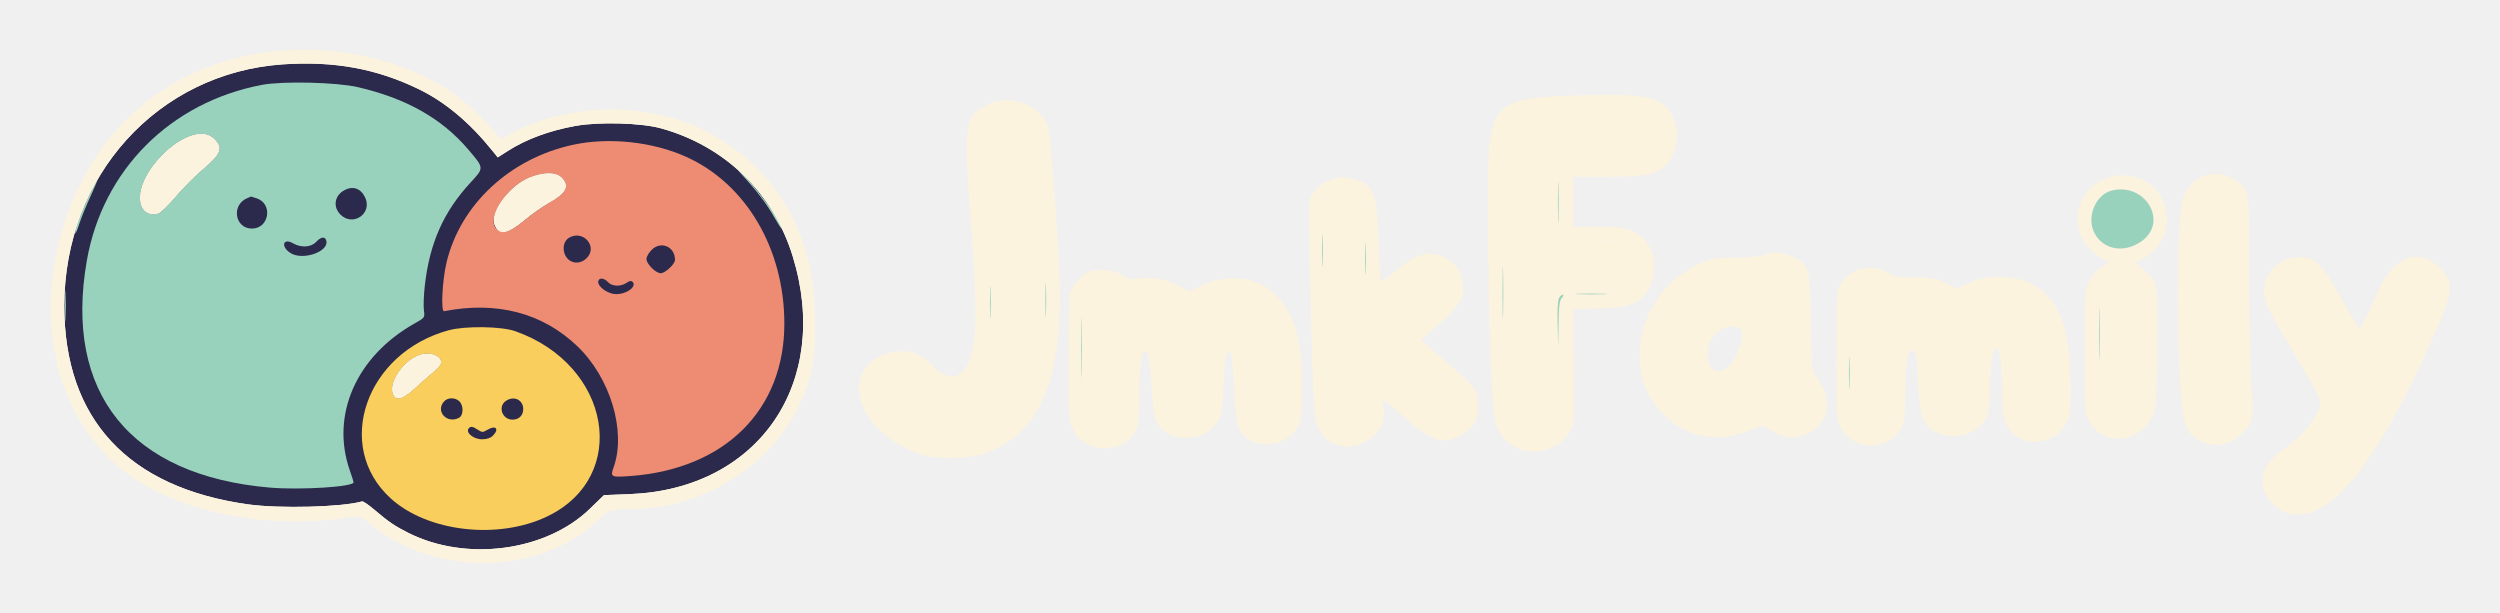
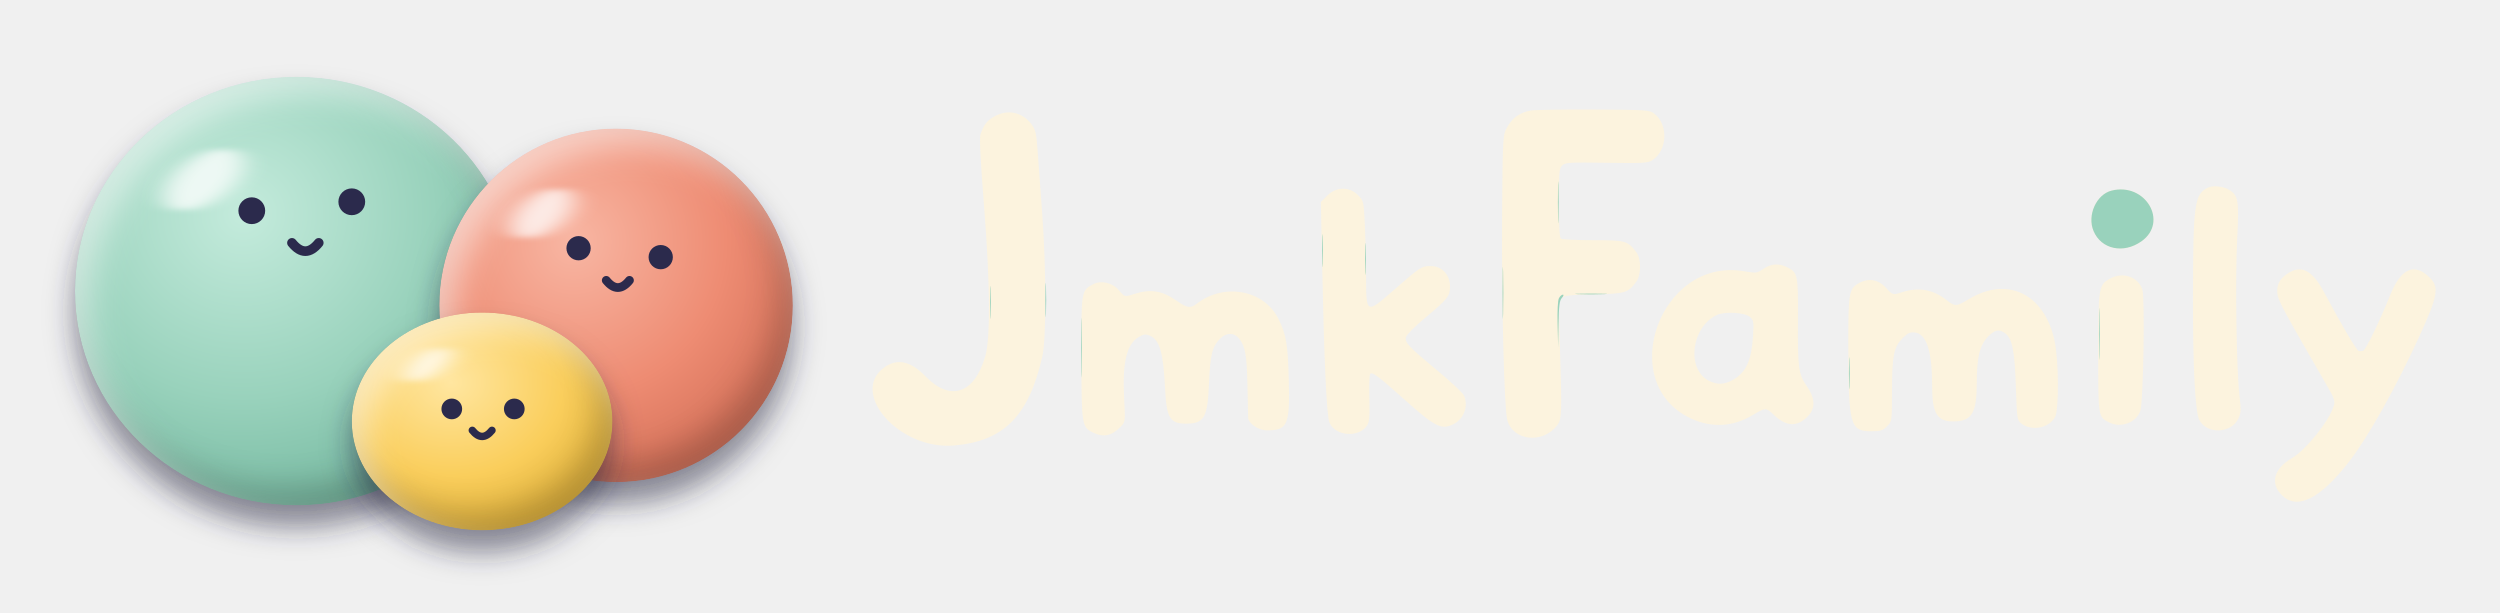
<svg xmlns="http://www.w3.org/2000/svg" viewBox="0 0 1400 343" role="img" aria-label="JmkFamily">
+   <defs>
+     <radialGradient id="dgt" cx="38%" cy="32%" r="78%">
+       <stop offset="0" stop-color="#C4EBDC" />
+       <stop offset=".55" stop-color="#99D2BC" />
+       <stop offset="1" stop-color="#6FB49B" />
+     </radialGradient>
+     <radialGradient id="dgc" cx="38%" cy="32%" r="78%">
+       <stop offset="0" stop-color="#F8B6A3" />
+       <stop offset=".55" stop-color="#EE8C73" />
+       <stop offset="1" stop-color="#CF6A52" />
+     </radialGradient>
+     <radialGradient id="dgy" cx="38%" cy="32%" r="78%">
+       <stop offset="0" stop-color="#FFE6A0" />
+       <stop offset=".55" stop-color="#FACE5C" />
+       <stop offset="1" stop-color="#DFAE33" />
+     </radialGradient>
+     <filter id="dclay" x="-20%" y="-20%" width="140%" height="150%" color-interpolation-filters="sRGB">
+       <feGaussianBlur in="SourceAlpha" stdDeviation="9" result="b" />
+       <feOffset in="b" dx="-7" dy="-9" result="o1" />
+       <feComposite in="SourceAlpha" in2="o1" operator="out" result="sh" />
+       <feFlood flood-color="#000" flood-opacity=".22" />
+       <feComposite in2="sh" operator="in" result="inShadow" />
+       <feOffset in="b" dx="8" dy="10" result="o2" />
+       <feComposite in="SourceAlpha" in2="o2" operator="out" result="hl" />
+       <feFlood flood-color="#fff" flood-opacity=".55" />
+       <feComposite in2="hl" operator="in" result="inLight" />
+       <feMerge>
+         <feMergeNode in="SourceGraphic" />
+         <feMergeNode in="inShadow" />
+         <feMergeNode in="inLight" />
+       </feMerge>
+       <feComposite in2="SourceAlpha" operator="in" />
+     </filter>
+     <filter id="ddrop" x="-30%" y="-30%" width="160%" height="170%">
+       <feGaussianBlur stdDeviation="8" />
+     </filter>
+     <filter id="dsoft" x="-50%" y="-50%" width="200%" height="200%">
+       <feGaussianBlur stdDeviation="5" />
+     </filter>
+   </defs>
  <g id="symbol">
-     <path fill="#FCF3DE" fill-rule="evenodd" d="M 148.500 29.479 C 95.576 36.925, 55.227 70.210, 37.546 121.008 C 17.051 179.887, 32.443 239.487, 75.539 268.126 C 104.832 287.593, 151.175 296.136, 193.686 289.906 C 201.872 288.707, 201.872 288.707, 206.948 292.956 C 243.930 323.919, 304.122 322.303, 336.659 289.474 C 340.242 285.858, 343.377 285, 352.994 285 C 392.405 285, 430.781 261.692, 446.960 227.928 C 454.282 212.647, 456.347 202.414, 456.429 181 C 456.607 134.659, 437.874 99.001, 401.878 77.161 C 369.103 57.277, 321.608 56.141, 287.331 74.424 L 280.500 78.067 277.652 74.784 C 263.020 57.914, 250.685 48.580, 232.497 40.615 C 207.177 29.526, 176.793 25.498, 148.500 29.479" />
-     <path fill="#2B2A4C" fill-rule="evenodd" d="M 158.500 36.032 C 88.375 40.766, 35.967 98.660, 36.006 171.349 C 36.039 234.639, 71.651 273.063, 138.977 282.453 C 156.636 284.916, 191.506 284.008, 202.770 280.792 C 203.333 280.632, 206.203 282.547, 209.147 285.048 C 217.701 292.316, 221.039 294.597, 228.818 298.488 C 261.174 314.676, 305.728 308.741, 330.274 284.973 L 338.216 277.283 352.858 276.697 C 424.957 273.814, 465.698 214.214, 443.908 143.500 C 432.947 107.930, 405.937 81.724, 370.054 71.845 C 359.021 68.808, 335.426 68.147, 322.312 70.508 C 307.647 73.149, 294.690 77.938, 284.393 84.525 L 278.741 88.141 275.663 84.321 C 262.968 68.563, 249.261 57.107, 234.535 49.945 C 210.901 38.453, 187.116 34.101, 158.500 36.032 M 103.216 77.580 C 92.190 83.074, 81.255 96.034, 78.948 106.340 C 76.897 115.509, 81.132 121.439, 88.425 119.608 C 89.806 119.261, 94.029 115.232, 98.233 110.250 C 102.293 105.437, 108.932 98.718, 112.986 95.319 C 123.769 86.275, 125.119 82.965, 120.077 77.923 C 116.229 74.075, 110.483 73.958, 103.216 77.580 M 297 99.213 C 285.461 103.638, 274.060 118.903, 276.998 125.994 C 279.524 132.094, 284.061 131.304, 293.947 123.045 C 297.785 119.838, 303.851 115.578, 307.426 113.579 C 317.188 108.119, 319.206 104.115, 314.545 99.455 C 311.403 96.313, 304.801 96.222, 297 99.213 M 234.202 199.049 C 225.380 202.589, 217.651 214.321, 220.026 220.568 C 221.634 224.798, 225.503 223.770, 232.507 217.250 C 235.905 214.088, 240.555 210.012, 242.842 208.194 C 245.129 206.375, 247 204.082, 247 203.099 C 247 198.841, 240.134 196.669, 234.202 199.049" />
-     <path fill="#99D2BC" fill-rule="evenodd" d="M 146.834 47.508 C 95.385 57.209, 57.466 95.245, 48.609 146.037 C 35.688 220.130, 73.041 266.394, 151.164 273.057 C 168.179 274.508, 198 272.633, 198 270.113 C 198 269.738, 197.070 266.784, 195.933 263.549 C 185.003 232.452, 199.518 199.475, 232.223 181.100 C 237.946 177.884, 237.946 177.884, 237.381 173.692 C 237.070 171.386, 237.298 165.225, 237.888 160 C 240.585 136.102, 248.383 118.551, 263.608 102.106 C 271.143 93.967, 271.162 94.207, 262.210 83.703 C 247.427 66.355, 227.585 55.139, 200.500 48.821 C 188.668 46.060, 158.435 45.321, 146.834 47.508 M 103.216 77.580 C 92.190 83.074, 81.255 96.034, 78.948 106.340 C 76.897 115.509, 81.132 121.439, 88.425 119.608 C 89.806 119.261, 94.029 115.232, 98.233 110.250 C 102.293 105.437, 108.932 98.718, 112.986 95.319 C 123.769 86.275, 125.119 82.965, 120.077 77.923 C 116.229 74.075, 110.483 73.958, 103.216 77.580 M 416.774 99.264 C 424.325 107.523, 429.684 114.699, 433.957 122.270 C 435.736 125.422, 437.403 128, 437.663 128 C 440.341 128, 423.072 104.115, 414.888 96.500 C 412.228 94.024, 412.946 95.077, 416.774 99.264 M 49.569 110.250 C 45.085 119.910, 41.494 129.828, 42.219 130.553 C 42.452 130.785, 43.452 128.394, 44.441 125.238 C 45.431 122.082, 48.180 115.338, 50.552 110.250 C 52.923 105.162, 54.638 101, 54.363 101 C 54.088 101, 51.931 105.162, 49.569 110.250 M 192.775 106.559 C 187.241 109.562, 186.317 116.014, 190.805 120.313 C 197.866 127.078, 208.662 119.411, 204.481 110.601 C 202.030 105.436, 197.639 103.919, 192.775 106.559 M 138.500 110.945 C 129.401 114.670, 131.421 128, 141.085 128 C 150.713 128, 152.984 114.282, 143.881 111.108 C 142.132 110.499, 140.656 110.029, 140.601 110.063 C 140.545 110.098, 139.600 110.495, 138.500 110.945 M 177 135.500 C 174.150 138.534, 168.654 138.856, 164.124 136.257 C 158.512 133.036, 157.059 138.027, 162.560 141.631 C 169.581 146.232, 185.011 140.683, 182.608 134.422 C 181.789 132.287, 179.628 132.703, 177 135.500 M 36.395 171.500 C 36.396 179.200, 36.553 182.218, 36.743 178.206 C 36.934 174.195, 36.932 167.895, 36.741 164.206 C 36.549 160.518, 36.393 163.800, 36.395 171.500" />
-     <path fill="#EE8C73" fill-rule="evenodd" d="M 321 81.059 C 285.542 88.695, 257.720 114.588, 250.028 147.112 C 247.659 157.126, 246.802 174.636, 248.699 174.267 C 278.238 168.526, 303.747 175.217, 323.253 193.822 C 341.799 211.512, 350.817 241.583, 343.617 261.724 C 341.670 267.172, 342.128 267.399, 353.350 266.550 C 406.106 262.561, 439.353 229.443, 439.238 180.997 C 439.140 139.262, 417.807 103.030, 384.421 87.892 C 365.644 79.378, 341.091 76.733, 321 81.059 M 297 99.213 C 282.595 104.737, 270.639 125.144, 279.454 129.161 C 283.100 130.822, 285.978 129.607, 294.082 122.983 C 298.162 119.648, 304.296 115.350, 307.713 113.432 C 317.185 108.114, 319.161 104.070, 314.545 99.455 C 311.403 96.313, 304.801 96.222, 297 99.213 M 318.695 133.111 C 315.980 134.690, 314.905 138.429, 316.144 141.984 C 318.050 147.452, 324.340 148.751, 328.545 144.545 C 334.947 138.144, 326.632 128.493, 318.695 133.111 M 364.923 139.923 C 363.315 141.531, 362 143.815, 362 145 C 362 147.784, 367.216 153, 370 153 C 372.532 153, 378 147.881, 378 145.511 C 378 138.090, 370.122 134.724, 364.923 139.923 M 335 157.927 C 335 160.406, 339.292 163.776, 343.440 164.555 C 349.361 165.666, 357.178 160.778, 354.217 157.817 C 353.486 157.086, 352.471 157.257, 350.862 158.384 C 347.666 160.623, 342.707 160.439, 340.500 158 C 338.156 155.410, 335 155.369, 335 157.927" />
-     <path fill="#FACE5C" fill-rule="evenodd" d="M 251.322 184.935 C 204.864 197.480, 186.735 249.795, 218.717 279.024 C 239.325 297.859, 278.841 302.443, 306.441 289.199 C 353.005 266.856, 342.194 204.340, 288.500 185.456 C 280.726 182.722, 260.562 182.440, 251.322 184.935 M 234.202 199.049 C 225.380 202.589, 217.651 214.321, 220.026 220.568 C 221.634 224.798, 225.503 223.770, 232.507 217.250 C 235.905 214.088, 240.555 210.012, 242.842 208.194 C 245.129 206.375, 247 204.082, 247 203.099 C 247 198.841, 240.134 196.669, 234.202 199.049 M 248.655 224.829 C 243.674 230.332, 250.335 237.567, 257.066 233.965 C 259.611 232.603, 259.676 226.921, 257.171 224.655 C 254.756 222.469, 250.716 222.552, 248.655 224.829 M 283.223 224.557 C 278.645 227.763, 281.263 235, 287 235 C 290.617 235, 293 232.650, 293 229.084 C 293 223.860, 287.713 221.412, 283.223 224.557 M 262.667 239.667 C 260.327 242.006, 264.952 246, 270 246 C 272.667 246, 274.667 245.333, 276 244 C 279.739 240.261, 277.695 237.886, 273.083 240.610 C 270.349 242.225, 269.998 242.229, 267.616 240.668 C 264.861 238.863, 263.704 238.629, 262.667 239.667" />
-     <path fill="#FCF3DE" fill-rule="evenodd" d="M 148.500 29.479 C 95.576 36.925, 55.227 70.210, 37.546 121.008 C 17.051 179.887, 32.443 239.487, 75.539 268.126 C 104.832 287.593, 151.175 296.136, 193.686 289.906 C 201.872 288.707, 201.872 288.707, 206.948 292.956 C 243.930 323.919, 304.122 322.303, 336.659 289.474 C 340.242 285.858, 343.377 285, 352.994 285 C 392.405 285, 430.781 261.692, 446.960 227.928 C 454.282 212.647, 456.347 202.414, 456.429 181 C 456.607 134.659, 437.874 99.001, 401.878 77.161 C 369.103 57.277, 321.608 56.141, 287.331 74.424 L 280.500 78.067 277.652 74.784 C 263.020 57.914, 250.685 48.580, 232.497 40.615 C 207.177 29.526, 176.793 25.498, 148.500 29.479 M 158.500 36.032 C 88.375 40.766, 35.967 98.660, 36.006 171.349 C 36.039 234.639, 71.651 273.063, 138.977 282.453 C 156.636 284.916, 191.506 284.008, 202.770 280.792 C 203.333 280.632, 206.203 282.547, 209.147 285.048 C 217.701 292.316, 221.039 294.597, 228.818 298.488 C 261.174 314.676, 305.728 308.741, 330.274 284.973 L 338.216 277.283 352.858 276.697 C 424.957 273.814, 465.698 214.214, 443.908 143.500 C 432.947 107.930, 405.937 81.724, 370.054 71.845 C 359.021 68.808, 335.426 68.147, 322.312 70.508 C 307.647 73.149, 294.690 77.938, 284.393 84.525 L 278.741 88.141 275.663 84.321 C 262.968 68.563, 249.261 57.107, 234.535 49.945 C 210.901 38.453, 187.116 34.101, 158.500 36.032 M 103.216 77.580 C 92.190 83.074, 81.255 96.034, 78.948 106.340 C 76.897 115.509, 81.132 121.439, 88.425 119.608 C 89.806 119.261, 94.029 115.232, 98.233 110.250 C 102.293 105.437, 108.932 98.718, 112.986 95.319 C 123.769 86.275, 125.119 82.965, 120.077 77.923 C 116.229 74.075, 110.483 73.958, 103.216 77.580 M 297 99.213 C 285.461 103.638, 274.060 118.903, 276.998 125.994 C 279.524 132.094, 284.061 131.304, 293.947 123.045 C 297.785 119.838, 303.851 115.578, 307.426 113.579 C 317.188 108.119, 319.206 104.115, 314.545 99.455 C 311.403 96.313, 304.801 96.222, 297 99.213 M 234.202 199.049 C 225.380 202.589, 217.651 214.321, 220.026 220.568 C 221.634 224.798, 225.503 223.770, 232.507 217.250 C 235.905 214.088, 240.555 210.012, 242.842 208.194 C 245.129 206.375, 247 204.082, 247 203.099 C 247 198.841, 240.134 196.669, 234.202 199.049" />
+     <g>
+       <ellipse cx="166" cy="175" rx="124" ry="120" fill="#1E1D38" opacity="0.5" filter="url(#ddrop)" />
+       <ellipse cx="166" cy="163" rx="124" ry="120" fill="url(#dgt)" filter="url(#dclay)" />
+       <ellipse cx="113.92" cy="100.6" rx="24.8" ry="13.2" transform="rotate(-32 113.92 100.6)" fill="#fff" opacity=".75" filter="url(#dsoft)" />
+       <circle cx="141" cy="118" r="7.5" fill="#2B2A4C" />
+       <circle cx="197" cy="113" r="7.5" fill="#2B2A4C" />
+       <path d="M163.5 136 Q171 145.3 178.5 136" fill="none" stroke="#2B2A4C" stroke-width="5.4" stroke-linecap="round" />
+     </g>
+     <g>
+       <ellipse cx="345" cy="183" rx="99" ry="99" fill="#1E1D38" opacity="0.5" filter="url(#ddrop)" />
+       <ellipse cx="345" cy="171" rx="99" ry="99" fill="url(#dgc)" filter="url(#dclay)" />
+       <ellipse cx="303.42" cy="119.52" rx="19.8" ry="10.89" transform="rotate(-32 303.42 119.52)" fill="#fff" opacity=".75" filter="url(#dsoft)" />
+       <circle cx="324" cy="139" r="6.8" fill="#2B2A4C" />
+       <circle cx="370" cy="144" r="6.8" fill="#2B2A4C" />
+       <path d="M339.5 157 Q346 165.06 352.5 157" fill="none" stroke="#2B2A4C" stroke-width="4.896" stroke-linecap="round" />
+     </g>
+     <g>
+       <ellipse cx="270" cy="248" rx="73" ry="61" fill="#1E1D38" opacity="0.5" filter="url(#ddrop)" />
+       <ellipse cx="270" cy="236" rx="73" ry="61" fill="url(#dgy)" filter="url(#dclay)" />
+       <ellipse cx="239.34" cy="204.28" rx="14.6" ry="6.71" transform="rotate(-32 239.34 204.28)" fill="#fff" opacity=".75" filter="url(#dsoft)" />
+       <circle cx="253" cy="229" r="5.8" fill="#2B2A4C" />
+       <circle cx="288" cy="229" r="5.8" fill="#2B2A4C" />
+       <path d="M264.5 241 Q270 247.82 275.5 241" fill="none" stroke="#2B2A4C" stroke-width="4.176" stroke-linecap="round" />
+     </g>
  </g>
  <g id="wordmark">
    <path fill="#FCF3DE" fill-rule="evenodd" d="M 857 61.917 C 851.025 63.156, 847.188 65.824, 844.289 70.756 C 841.500 75.500, 841.500 75.500, 841.173 121.500 C 840.835 168.979, 842.351 228.727, 844.057 235.159 C 847.207 247.033, 864.223 248.731, 872.192 237.966 C 874.568 234.757, 874.696 230.925, 873.601 196 C 872.777 169.740, 872.823 168.425, 874.619 166.846 C 876.163 165.489, 879.396 165.131, 892.677 164.846 C 910.239 164.470, 911.631 164.054, 916.325 157.766 C 919.103 154.046, 919.147 145.013, 916.406 141.341 C 911.537 134.821, 910.401 134.500, 892.165 134.500 C 882.999 134.500, 874.938 134.136, 874.250 133.691 C 873.321 133.090, 873 127.927, 873 113.596 C 873 95.829, 873.152 94.173, 874.925 92.568 C 876.662 90.996, 879.091 90.858, 899.709 91.163 C 920.399 91.468, 922.829 91.329, 925.331 89.696 C 933.878 84.117, 934.372 69.503, 926.217 63.500 C 923.647 61.608, 921.795 61.492, 892 61.345 C 874.675 61.260, 858.925 61.517, 857 61.917 M 556.454 65.445 C 552.501 67.814, 551.038 69.742, 549.074 75.174 C 548.400 77.040, 549.019 89.446, 551.121 116.174 C 554.461 158.633, 554.698 189.404, 551.764 199.500 C 545.599 220.716, 532.102 225.115, 518 210.502 C 510.224 202.445, 502.787 200.680, 495.898 205.258 C 474.775 219.295, 503.369 252.189, 534.337 249.478 C 562.163 247.042, 576.089 232.996, 583.693 199.698 C 585.964 189.754, 585.932 151.090, 583.628 119.500 C 582.665 106.300, 581.505 90.433, 581.050 84.241 C 580.318 74.281, 579.916 72.578, 577.560 69.489 C 572.300 62.594, 563.896 60.983, 556.454 65.445 M 1236.096 105.211 C 1228.834 109.106, 1228.142 114.442, 1228.056 167.170 C 1227.994 205.373, 1229.314 230.773, 1231.590 235.173 C 1235.801 243.317, 1249.468 242.856, 1253.463 234.436 C 1254.999 231.200, 1255.069 229.706, 1254.082 221.336 C 1252.411 207.166, 1251.670 156.138, 1252.813 134.003 C 1253.920 112.583, 1253.476 109.668, 1248.622 106.488 C 1245.209 104.252, 1239.054 103.624, 1236.096 105.211 M 743.242 109.558 L 739.684 113.116 740.365 146.808 C 741.467 201.327, 742.907 232.841, 744.466 236.573 C 747.692 244.294, 760.923 245.346, 765.572 238.250 C 766.877 236.258, 767.111 233.448, 766.845 222.979 C 766.665 215.922, 766.870 209.797, 767.299 209.367 C 768.527 208.140, 771.821 210.611, 786.657 223.890 C 803.741 239.181, 807.325 240.952, 814.094 237.451 C 819.869 234.465, 822.446 227.268, 819.811 221.483 C 819.156 220.048, 812.744 214.002, 805.561 208.049 C 788.837 194.189, 786.581 191.806, 787.336 188.798 C 787.667 187.479, 792.332 182.784, 798.083 177.983 C 810.827 167.343, 812 165.862, 812 160.400 C 812 153.830, 807.441 149, 801.241 149 C 796.029 149, 795.540 149.320, 780.045 162.862 C 765.118 175.908, 765 175.843, 765 154.576 C 765 146.733, 764.702 134.058, 764.339 126.408 C 763.677 112.500, 763.677 112.500, 760.439 109.250 C 755.578 104.373, 748.297 104.503, 743.242 109.558 M 1182.500 106.733 C 1173.944 108.875, 1168.701 120.563, 1172.364 129.329 C 1176.665 139.622, 1189.091 142.308, 1199.220 135.134 C 1214.558 124.273, 1201.441 101.990, 1182.500 106.733 M 987.527 150.546 C 983.855 153.038, 983.617 153.066, 976.440 151.860 C 929.671 144.002, 904.375 214.434, 946.831 234.302 C 958.441 239.735, 970.481 239.093, 981.506 232.454 C 988.489 228.249, 989.136 228.223, 992.983 231.983 C 1000.154 238.993, 1006.426 239.340, 1012.445 233.058 C 1016.738 228.577, 1016.542 223.062, 1011.852 216.318 C 1007.127 209.525, 1006.671 206.120, 1006.847 179 C 1007.008 154.030, 1006.728 152.631, 1000.986 149.752 C 996.132 147.317, 991.919 147.566, 987.527 150.546 M 1280.912 153.280 C 1276.472 156.273, 1274.822 159.595, 1275.339 164.500 C 1275.737 168.265, 1278.448 173.286, 1303.594 216.819 C 1307.163 222.997, 1307.690 224.595, 1306.978 227.077 C 1304.569 235.475, 1291.455 251.891, 1283.367 256.631 C 1273.373 262.487, 1271.162 270.624, 1277.769 277.231 C 1286.391 285.852, 1299.132 279.537, 1315.477 258.543 C 1326.169 244.808, 1342.144 216.249, 1355.214 187.500 C 1365.228 165.473, 1366.019 160.819, 1360.659 155.459 C 1352.125 146.925, 1344.508 150.259, 1338.554 165.135 C 1332.756 179.620, 1324.894 195.827, 1323.382 196.407 C 1322.622 196.699, 1321.436 196.721, 1320.746 196.456 C 1319.528 195.989, 1311.128 181.695, 1301.470 163.654 C 1294.770 151.141, 1288.661 148.058, 1280.912 153.280 M 1181.984 155.835 C 1175.192 159.412, 1175.003 160.536, 1175.002 197.527 C 1175 233.685, 1174.952 233.372, 1181.011 236.506 C 1187.658 239.943, 1196.458 236.672, 1198.612 229.963 C 1200.295 224.721, 1201.230 166.440, 1199.702 162.035 C 1197.282 155.059, 1188.976 152.153, 1181.984 155.835 M 1040.381 158.910 C 1035.412 161.939, 1034.995 164.683, 1035.054 193.899 C 1035.144 238.314, 1036.011 241.500, 1048 241.500 C 1053.176 241.500, 1054.317 241.137, 1056.727 238.726 C 1059.500 235.951, 1059.500 235.951, 1059.523 218.726 C 1059.548 199.010, 1060.515 194.285, 1065.555 189.245 C 1068.247 186.553, 1069.591 185.932, 1072.184 186.184 C 1078.842 186.831, 1082 196.547, 1082 216.382 C 1082 231.402, 1084.759 236, 1093.772 236 C 1104.202 236, 1107 231.406, 1107 214.280 C 1107 199.910, 1108.704 193.096, 1113.497 188.303 C 1117.120 184.680, 1119.443 184.221, 1122.679 186.488 C 1126.813 189.383, 1128.208 196.103, 1128.877 216.341 C 1129.477 234.480, 1129.586 235.252, 1131.821 237.059 C 1137.485 241.639, 1147.393 239.818, 1150.819 233.567 C 1153.074 229.454, 1152.927 202.091, 1150.591 191.024 C 1145.013 164.593, 1124.279 154.428, 1102.588 167.489 C 1095.495 171.760, 1094.783 171.788, 1089.984 167.988 C 1082.533 162.086, 1074.366 160.664, 1065.105 163.655 C 1059.979 165.310, 1059.979 165.310, 1056.143 161.155 C 1051.658 156.297, 1045.990 155.489, 1040.381 158.910 M 612.096 159.209 C 605.479 162.764, 605.493 162.680, 605.572 200.332 C 605.653 238.436, 605.783 239.246, 612.357 242.365 C 618.170 245.124, 622.874 244.001, 627.856 238.667 C 630.170 236.191, 630.200 235.903, 629.504 222.822 C 628.448 202.970, 630.963 192.591, 637.779 188.669 C 640.505 187.100, 641.528 186.976, 643.839 187.933 C 649.407 190.240, 651.449 197.331, 652.461 217.882 C 653.267 234.232, 655.246 237.389, 664.603 237.247 C 674.423 237.099, 676.260 233.743, 677.058 214.500 C 677.725 198.438, 678.831 194.078, 683.400 189.510 C 686.787 186.122, 691.199 186.167, 693.912 189.616 C 697.373 194.015, 698.224 198.835, 698.573 216 C 698.757 225.075, 698.929 233.097, 698.954 233.827 C 699.069 237.137, 704.733 241, 709.473 241 C 721.096 241, 722.398 237.998, 721.722 212.756 C 721.182 192.608, 720.274 187.273, 715.890 178.494 C 707.786 162.268, 685.420 158.185, 670.115 170.137 C 666.753 172.764, 664.682 172.479, 659.252 168.643 C 650.842 162.702, 644.408 161.650, 635.018 164.683 C 629.807 166.366, 629.807 166.366, 626.634 162.586 C 623.035 158.299, 616.580 156.800, 612.096 159.209 M 961.500 176.368 C 947.069 183.084, 944.188 206.802, 957.020 213.248 C 961.676 215.588, 965.683 215.430, 970.470 212.718 C 977.814 208.559, 980.882 201.810, 981.709 188 C 982.176 180.187, 982.041 179.341, 980.035 177.529 C 977.235 174.998, 965.960 174.293, 961.500 176.368" />
-     <path fill="#FCF3DE" fill-rule="evenodd" d="M 869.908 54.023 C 841.984 55.384, 835.845 60.632, 833.786 84.905 C 832.667 98.092, 833.454 174.153, 835.069 209 C 836.312 235.810, 837.377 240.640, 843.360 246.624 C 853.266 256.530, 871.677 254.210, 878.759 242.163 C 881.500 237.500, 881.500 237.500, 881.169 205.393 L 880.839 173.286 894.669 172.736 C 909.231 172.158, 913.503 171.205, 918.648 167.389 C 929.082 159.650, 928.830 138.921, 918.215 131.694 C 912.697 127.938, 907.863 127.012, 893.750 127.006 L 881 127 881 113 L 881 99 898.864 99 C 919.740 99, 926.121 98.041, 930.990 94.172 C 942.113 85.336, 941.807 65.705, 930.423 57.763 C 923.753 53.110, 908.268 52.153, 869.908 54.023 M 553.168 58.603 C 540.117 65.107, 539.508 69.041, 543.511 121 C 545.912 152.166, 546.776 175.772, 545.921 186.816 C 544.045 211.028, 533.542 217.731, 520.500 203.040 C 510.835 192.154, 489.052 195.870, 482.880 209.459 C 475.449 225.818, 492.291 247.704, 518 255.095 C 525.567 257.271, 543.353 256.723, 550.962 254.080 C 583.551 242.762, 596.232 210.707, 593 147.820 C 591.350 115.729, 588.187 76.012, 586.922 71.500 C 583.396 58.926, 565.920 52.249, 553.168 58.603 M 857 61.917 C 851.025 63.156, 847.188 65.824, 844.289 70.756 C 841.500 75.500, 841.500 75.500, 841.173 121.500 C 840.835 168.979, 842.351 228.727, 844.057 235.159 C 847.207 247.033, 864.223 248.731, 872.192 237.966 C 874.568 234.757, 874.696 230.925, 873.601 196 C 872.777 169.740, 872.823 168.425, 874.619 166.846 C 876.163 165.489, 879.396 165.131, 892.677 164.846 C 910.239 164.470, 911.631 164.054, 916.325 157.766 C 919.103 154.046, 919.147 145.013, 916.406 141.341 C 911.537 134.821, 910.401 134.500, 892.165 134.500 C 882.999 134.500, 874.938 134.136, 874.250 133.691 C 873.321 133.090, 873 127.927, 873 113.596 C 873 95.829, 873.152 94.173, 874.925 92.568 C 876.662 90.996, 879.091 90.858, 899.709 91.163 C 920.399 91.468, 922.829 91.329, 925.331 89.696 C 933.878 84.117, 934.372 69.503, 926.217 63.500 C 923.647 61.608, 921.795 61.492, 892 61.345 C 874.675 61.260, 858.925 61.517, 857 61.917 M 556.454 65.445 C 552.501 67.814, 551.038 69.742, 549.074 75.174 C 548.400 77.040, 549.019 89.446, 551.121 116.174 C 554.461 158.633, 554.698 189.404, 551.764 199.500 C 545.599 220.716, 532.102 225.115, 518 210.502 C 510.224 202.445, 502.787 200.680, 495.898 205.258 C 474.775 219.295, 503.369 252.189, 534.337 249.478 C 562.163 247.042, 576.089 232.996, 583.693 199.698 C 585.964 189.754, 585.932 151.090, 583.628 119.500 C 582.665 106.300, 581.505 90.433, 581.050 84.241 C 580.318 74.281, 579.916 72.578, 577.560 69.489 C 572.300 62.594, 563.896 60.983, 556.454 65.445 M 1235 98.165 C 1229.823 99.622, 1224.208 105.559, 1222.469 111.418 C 1220.011 119.692, 1218.845 157.797, 1220.001 192.022 C 1221.478 235.765, 1222.644 241.363, 1231.336 246.457 C 1239.158 251.041, 1248.192 249.760, 1255.075 243.091 C 1261.557 236.811, 1262.389 233.303, 1260.838 218.805 C 1260.074 211.659, 1259.605 189.458, 1259.564 158.457 C 1259.493 104.063, 1259.845 107.004, 1252.771 101.665 C 1247.310 97.544, 1241.368 96.373, 1235 98.165 M 1182.500 98.935 C 1160.653 104.254, 1156.624 132.749, 1176.142 143.896 L 1181.159 146.761 1176.888 149.631 C 1174.201 151.436, 1171.669 154.342, 1170.061 157.469 C 1167.504 162.439, 1167.504 162.439, 1167.502 196.969 C 1167.500 231.500, 1167.500 231.500, 1170.241 236.163 C 1179.645 252.159, 1202.700 247.025, 1206.895 228 C 1207.441 225.525, 1207.991 209.550, 1208.118 192.500 C 1208.379 157.394, 1208.546 158.291, 1200.459 151.173 L 1195.851 147.117 1199.744 145.131 C 1219.436 135.085, 1217.391 105.684, 1196.568 99.471 C 1191.317 97.905, 1187.353 97.754, 1182.500 98.935 M 745.754 100.599 C 739.718 102.455, 734.333 107.733, 733.374 112.735 C 732.561 116.975, 734.693 210.730, 735.963 226.604 C 736.591 234.448, 737.345 237.898, 739.146 241.162 C 749.094 259.196, 778.962 247.316, 774.520 227.092 C 773.521 222.541, 774.847 223.163, 784.135 231.596 C 801.575 247.433, 807.803 249.587, 818.500 243.479 C 824.859 239.848, 827.393 235.620, 827.777 228 C 828.222 219.145, 826.598 216.852, 809.750 202.554 C 802.188 196.135, 796.027 190.573, 796.059 190.192 C 796.092 189.811, 799.945 186.350, 804.621 182.500 C 813.622 175.089, 818.931 168.337, 819.106 164.079 C 819.541 153.489, 815.928 146.957, 807.746 143.538 C 799.592 140.131, 792.700 142.357, 781.060 152.154 C 777.106 155.482, 773.570 157.903, 773.201 157.535 C 772.833 157.166, 772.276 147.107, 771.964 135.182 C 771.239 107.448, 769.297 102.921, 756.900 100.063 C 751.486 98.815, 751.567 98.811, 745.754 100.599 M 1236.096 105.211 C 1228.834 109.106, 1228.142 114.442, 1228.056 167.170 C 1227.994 205.373, 1229.314 230.773, 1231.590 235.173 C 1235.801 243.317, 1249.468 242.856, 1253.463 234.436 C 1254.999 231.200, 1255.069 229.706, 1254.082 221.336 C 1252.411 207.166, 1251.670 156.138, 1252.813 134.003 C 1253.920 112.583, 1253.476 109.668, 1248.622 106.488 C 1245.209 104.252, 1239.054 103.624, 1236.096 105.211 M 743.242 109.558 L 739.684 113.116 740.365 146.808 C 741.467 201.327, 742.907 232.841, 744.466 236.573 C 747.692 244.294, 760.923 245.346, 765.572 238.250 C 766.877 236.258, 767.111 233.448, 766.845 222.979 C 766.665 215.922, 766.870 209.797, 767.299 209.367 C 768.527 208.140, 771.821 210.611, 786.657 223.890 C 803.741 239.181, 807.325 240.952, 814.094 237.451 C 819.869 234.465, 822.446 227.268, 819.811 221.483 C 819.156 220.048, 812.744 214.002, 805.561 208.049 C 788.837 194.189, 786.581 191.806, 787.336 188.798 C 787.667 187.479, 792.332 182.784, 798.083 177.983 C 810.827 167.343, 812 165.862, 812 160.400 C 812 153.830, 807.441 149, 801.241 149 C 796.029 149, 795.540 149.320, 780.045 162.862 C 765.118 175.908, 765 175.843, 765 154.576 C 765 146.733, 764.702 134.058, 764.339 126.408 C 763.677 112.500, 763.677 112.500, 760.439 109.250 C 755.578 104.373, 748.297 104.503, 743.242 109.558 M 1182.500 106.733 C 1173.944 108.875, 1168.701 120.563, 1172.364 129.329 C 1176.665 139.622, 1189.091 142.308, 1199.220 135.134 C 1214.558 124.273, 1201.441 101.990, 1182.500 106.733 M 991.500 141.651 C 990.400 141.905, 988.324 142.566, 986.886 143.121 C 985.448 143.676, 978.473 144.213, 971.386 144.315 C 958.500 144.500, 958.500 144.500, 949.568 148.867 C 917.705 164.444, 907.769 207.084, 930.460 230.873 C 943.799 244.857, 961.071 248.443, 979.517 241.057 C 987.304 237.939, 987.304 237.939, 990.902 240.413 C 998.226 245.451, 1004.626 246.287, 1011.500 243.104 C 1024.257 237.198, 1026.726 223.678, 1017.301 211.331 C 1014.500 207.661, 1014.500 207.661, 1014 180.580 C 1013.433 149.890, 1013.214 148.934, 1005.744 144.635 C 1001.417 142.145, 995.098 140.821, 991.500 141.651 M 1279.500 145.659 C 1267.933 151.746, 1264.940 161.987, 1271.136 174.279 C 1272.861 177.700, 1278.953 188.286, 1284.673 197.803 C 1301.037 225.027, 1301.031 225.012, 1297.677 231.419 C 1293.876 238.678, 1286.878 246.104, 1278.500 251.768 C 1264.582 261.177, 1263.239 274.812, 1275.287 284.397 C 1281.110 289.029, 1289.868 289.326, 1298.287 285.175 C 1316.275 276.309, 1337.962 244.070, 1361.303 191.500 C 1374.019 162.859, 1374.561 158.733, 1366.680 150.549 C 1354.623 138.028, 1340.195 143.353, 1331.591 163.500 C 1326.548 175.307, 1322.152 184.004, 1321.236 183.985 C 1320.831 183.977, 1316.696 177.139, 1312.047 168.789 C 1303.136 152.785, 1299.490 147.822, 1294.901 145.449 C 1291.241 143.556, 1283.290 143.664, 1279.500 145.659 M 987.527 150.546 C 983.855 153.038, 983.617 153.066, 976.440 151.860 C 929.671 144.002, 904.375 214.434, 946.831 234.302 C 958.441 239.735, 970.481 239.093, 981.506 232.454 C 988.489 228.249, 989.136 228.223, 992.983 231.983 C 1000.154 238.993, 1006.426 239.340, 1012.445 233.058 C 1016.738 228.577, 1016.542 223.062, 1011.852 216.318 C 1007.127 209.525, 1006.671 206.120, 1006.847 179 C 1007.008 154.030, 1006.728 152.631, 1000.986 149.752 C 996.132 147.317, 991.919 147.566, 987.527 150.546 M 1038.168 152.146 C 1035.627 153.404, 1032.734 155.959, 1031.168 158.328 C 1028.500 162.365, 1028.500 162.365, 1028.503 198.433 C 1028.507 234.188, 1028.527 234.541, 1030.839 239.243 C 1036.327 250.402, 1051.452 253.007, 1060.947 244.429 C 1066.061 239.809, 1066.999 235.774, 1067.006 218.384 C 1067.012 202.110, 1068.102 195.680, 1070.770 196.194 C 1072.958 196.616, 1073.779 199.966, 1073.908 209 C 1074.074 220.579, 1075.743 232.756, 1077.595 235.891 C 1083.645 246.134, 1101.440 247.097, 1109.751 237.631 C 1113.711 233.121, 1113.763 232.865, 1114.365 215 C 1114.839 200.956, 1115.900 195, 1117.928 195 C 1119.828 195, 1120.989 202.654, 1121.038 215.500 C 1121.065 222.650, 1121.466 230.461, 1121.929 232.858 C 1125.277 250.188, 1148.687 252.728, 1157.259 236.692 C 1159.354 232.773, 1159.494 231.327, 1159.408 214.500 C 1159.241 182.021, 1152.794 166.448, 1136.125 158.262 C 1127.442 153.998, 1111.145 154.151, 1102.212 158.580 L 1096 161.659 1089.783 158.580 C 1083.974 155.702, 1082.832 155.498, 1072.408 155.476 C 1065.820 155.462, 1060.687 155.002, 1059.875 154.351 C 1053.900 149.566, 1045.172 148.679, 1038.168 152.146 M 609.481 152.339 C 605.727 154.043, 600.282 160.134, 599.264 163.768 C 598.844 165.271, 598.500 182.025, 598.500 201 C 598.500 234.099, 598.587 235.687, 600.631 240.108 C 606.017 251.754, 621.916 254.831, 632.161 246.211 C 637.298 241.888, 637.999 238.838, 638.006 220.782 C 638.011 205.224, 638.941 197.773, 641.039 196.476 C 642.887 195.334, 644.022 201.274, 644.974 217.070 C 646.011 234.271, 646.794 236.966, 652.041 241.381 C 658.123 246.498, 670.362 246.482, 676.713 241.349 C 683.605 235.778, 684.397 233.383, 685.123 215.899 C 685.792 199.815, 687.159 193.745, 689.265 197.509 C 689.828 198.515, 690.688 207.699, 691.177 217.919 C 692.163 238.541, 693.050 241.717, 698.949 245.726 C 708.537 252.242, 723.219 247.901, 727.677 237.231 C 729.697 232.396, 729.542 203.109, 727.437 191.898 C 724.211 174.717, 715.558 162.603, 703.202 157.970 C 694.251 154.614, 681.581 155.385, 672.855 159.817 L 666.325 163.135 660.196 160.020 C 652.811 156.268, 644.888 154.822, 637.825 155.939 C 633.124 156.682, 632.209 156.505, 628.684 154.172 C 623.990 151.066, 614.322 150.143, 609.481 152.339 M 1280.912 153.280 C 1276.472 156.273, 1274.822 159.595, 1275.339 164.500 C 1275.737 168.265, 1278.448 173.286, 1303.594 216.819 C 1307.163 222.997, 1307.690 224.595, 1306.978 227.077 C 1304.569 235.475, 1291.455 251.891, 1283.367 256.631 C 1273.373 262.487, 1271.162 270.624, 1277.769 277.231 C 1286.391 285.852, 1299.132 279.537, 1315.477 258.543 C 1326.169 244.808, 1342.144 216.249, 1355.214 187.500 C 1365.228 165.473, 1366.019 160.819, 1360.659 155.459 C 1352.125 146.925, 1344.508 150.259, 1338.554 165.135 C 1332.756 179.620, 1324.894 195.827, 1323.382 196.407 C 1322.622 196.699, 1321.436 196.721, 1320.746 196.456 C 1319.528 195.989, 1311.128 181.695, 1301.470 163.654 C 1294.770 151.141, 1288.661 148.058, 1280.912 153.280 M 1181.984 155.835 C 1175.192 159.412, 1175.003 160.536, 1175.002 197.527 C 1175 233.685, 1174.952 233.372, 1181.011 236.506 C 1187.658 239.943, 1196.458 236.672, 1198.612 229.963 C 1200.295 224.721, 1201.230 166.440, 1199.702 162.035 C 1197.282 155.059, 1188.976 152.153, 1181.984 155.835 M 1040.381 158.910 C 1035.412 161.939, 1034.995 164.683, 1035.054 193.899 C 1035.144 238.314, 1036.011 241.500, 1048 241.500 C 1053.176 241.500, 1054.317 241.137, 1056.727 238.726 C 1059.500 235.951, 1059.500 235.951, 1059.523 218.726 C 1059.548 199.010, 1060.515 194.285, 1065.555 189.245 C 1068.247 186.553, 1069.591 185.932, 1072.184 186.184 C 1078.842 186.831, 1082 196.547, 1082 216.382 C 1082 231.402, 1084.759 236, 1093.772 236 C 1104.202 236, 1107 231.406, 1107 214.280 C 1107 199.910, 1108.704 193.096, 1113.497 188.303 C 1117.120 184.680, 1119.443 184.221, 1122.679 186.488 C 1126.813 189.383, 1128.208 196.103, 1128.877 216.341 C 1129.477 234.480, 1129.586 235.252, 1131.821 237.059 C 1137.485 241.639, 1147.393 239.818, 1150.819 233.567 C 1153.074 229.454, 1152.927 202.091, 1150.591 191.024 C 1145.013 164.593, 1124.279 154.428, 1102.588 167.489 C 1095.495 171.760, 1094.783 171.788, 1089.984 167.988 C 1082.533 162.086, 1074.366 160.664, 1065.105 163.655 C 1059.979 165.310, 1059.979 165.310, 1056.143 161.155 C 1051.658 156.297, 1045.990 155.489, 1040.381 158.910 M 612.096 159.209 C 605.479 162.764, 605.493 162.680, 605.572 200.332 C 605.653 238.436, 605.783 239.246, 612.357 242.365 C 618.170 245.124, 622.874 244.001, 627.856 238.667 C 630.170 236.191, 630.200 235.903, 629.504 222.822 C 628.448 202.970, 630.963 192.591, 637.779 188.669 C 640.505 187.100, 641.528 186.976, 643.839 187.933 C 649.407 190.240, 651.449 197.331, 652.461 217.882 C 653.267 234.232, 655.246 237.389, 664.603 237.247 C 674.423 237.099, 676.260 233.743, 677.058 214.500 C 677.725 198.438, 678.831 194.078, 683.400 189.510 C 686.787 186.122, 691.199 186.167, 693.912 189.616 C 697.373 194.015, 698.224 198.835, 698.573 216 C 698.757 225.075, 698.929 233.097, 698.954 233.827 C 699.069 237.137, 704.733 241, 709.473 241 C 721.096 241, 722.398 237.998, 721.722 212.756 C 721.182 192.608, 720.274 187.273, 715.890 178.494 C 707.786 162.268, 685.420 158.185, 670.115 170.137 C 666.753 172.764, 664.682 172.479, 659.252 168.643 C 650.842 162.702, 644.408 161.650, 635.018 164.683 C 629.807 166.366, 629.807 166.366, 626.634 162.586 C 623.035 158.299, 616.580 156.800, 612.096 159.209 M 961.500 176.368 C 947.069 183.084, 944.188 206.802, 957.020 213.248 C 961.676 215.588, 965.683 215.430, 970.470 212.718 C 977.814 208.559, 980.882 201.810, 981.709 188 C 982.176 180.187, 982.041 179.341, 980.035 177.529 C 977.235 174.998, 965.960 174.293, 961.500 176.368 M 961.941 185.703 C 951.285 194.670, 956.607 214.390, 967.393 205.905 C 972.560 201.841, 977.586 187.616, 974.969 184.462 C 972.855 181.915, 965.624 182.604, 961.941 185.703" />
    <path fill="#99D2BC" fill-rule="evenodd" d="M 872.417 113.500 C 872.418 123.950, 872.566 128.089, 872.746 122.698 C 872.926 117.307, 872.925 108.757, 872.744 103.698 C 872.563 98.639, 872.416 103.050, 872.417 113.500 M 1182.500 106.733 C 1173.944 108.875, 1168.701 120.563, 1172.364 129.329 C 1176.665 139.622, 1189.091 142.308, 1199.220 135.134 C 1214.558 124.273, 1201.441 101.990, 1182.500 106.733 M 740.400 140.500 C 740.401 148.750, 740.556 151.992, 740.744 147.704 C 740.932 143.417, 740.931 136.667, 740.742 132.704 C 740.552 128.742, 740.399 132.250, 740.400 140.500 M 764.397 145 C 764.397 152.975, 764.553 156.238, 764.743 152.250 C 764.932 148.262, 764.932 141.738, 764.743 137.750 C 764.553 133.762, 764.397 137.025, 764.397 145 M 841.430 164 C 841.430 176.925, 841.573 182.213, 841.747 175.750 C 841.921 169.287, 841.921 158.712, 841.747 152.250 C 841.573 145.787, 841.430 151.075, 841.430 164 M 585.402 168 C 585.402 176.525, 585.556 180.012, 585.743 175.750 C 585.931 171.488, 585.931 164.512, 585.743 160.250 C 585.556 155.988, 585.402 159.475, 585.402 168 M 554.400 169.500 C 554.401 177.750, 554.556 180.992, 554.744 176.704 C 554.932 172.417, 554.931 165.667, 554.742 161.704 C 554.552 157.742, 554.399 161.250, 554.400 169.500 M 883.750 164.743 C 887.737 164.932, 894.263 164.932, 898.250 164.743 C 902.237 164.553, 898.975 164.397, 891 164.397 C 883.025 164.397, 879.763 164.553, 883.750 164.743 M 1175.430 187 C 1175.430 199.925, 1175.573 205.213, 1175.747 198.750 C 1175.921 192.287, 1175.921 181.712, 1175.747 175.250 C 1175.573 168.787, 1175.430 174.075, 1175.430 187 M 873.005 166.990 C 872.360 168.197, 872.063 174.005, 872.253 181.740 L 872.565 194.500 872.783 181.579 C 872.958 171.173, 873.322 168.301, 874.655 166.829 C 875.588 165.798, 875.821 165, 875.190 165 C 874.574 165, 873.591 165.896, 873.005 166.990 M 605.438 194.500 C 605.437 209.350, 605.576 215.564, 605.747 208.310 C 605.918 201.055, 605.918 188.905, 605.748 181.310 C 605.578 173.714, 605.438 179.650, 605.438 194.500 M 1035.397 209 C 1035.397 216.975, 1035.553 220.238, 1035.743 216.250 C 1035.932 212.262, 1035.932 205.738, 1035.743 201.750 C 1035.553 197.762, 1035.397 201.025, 1035.397 209" />
  </g>
</svg>
